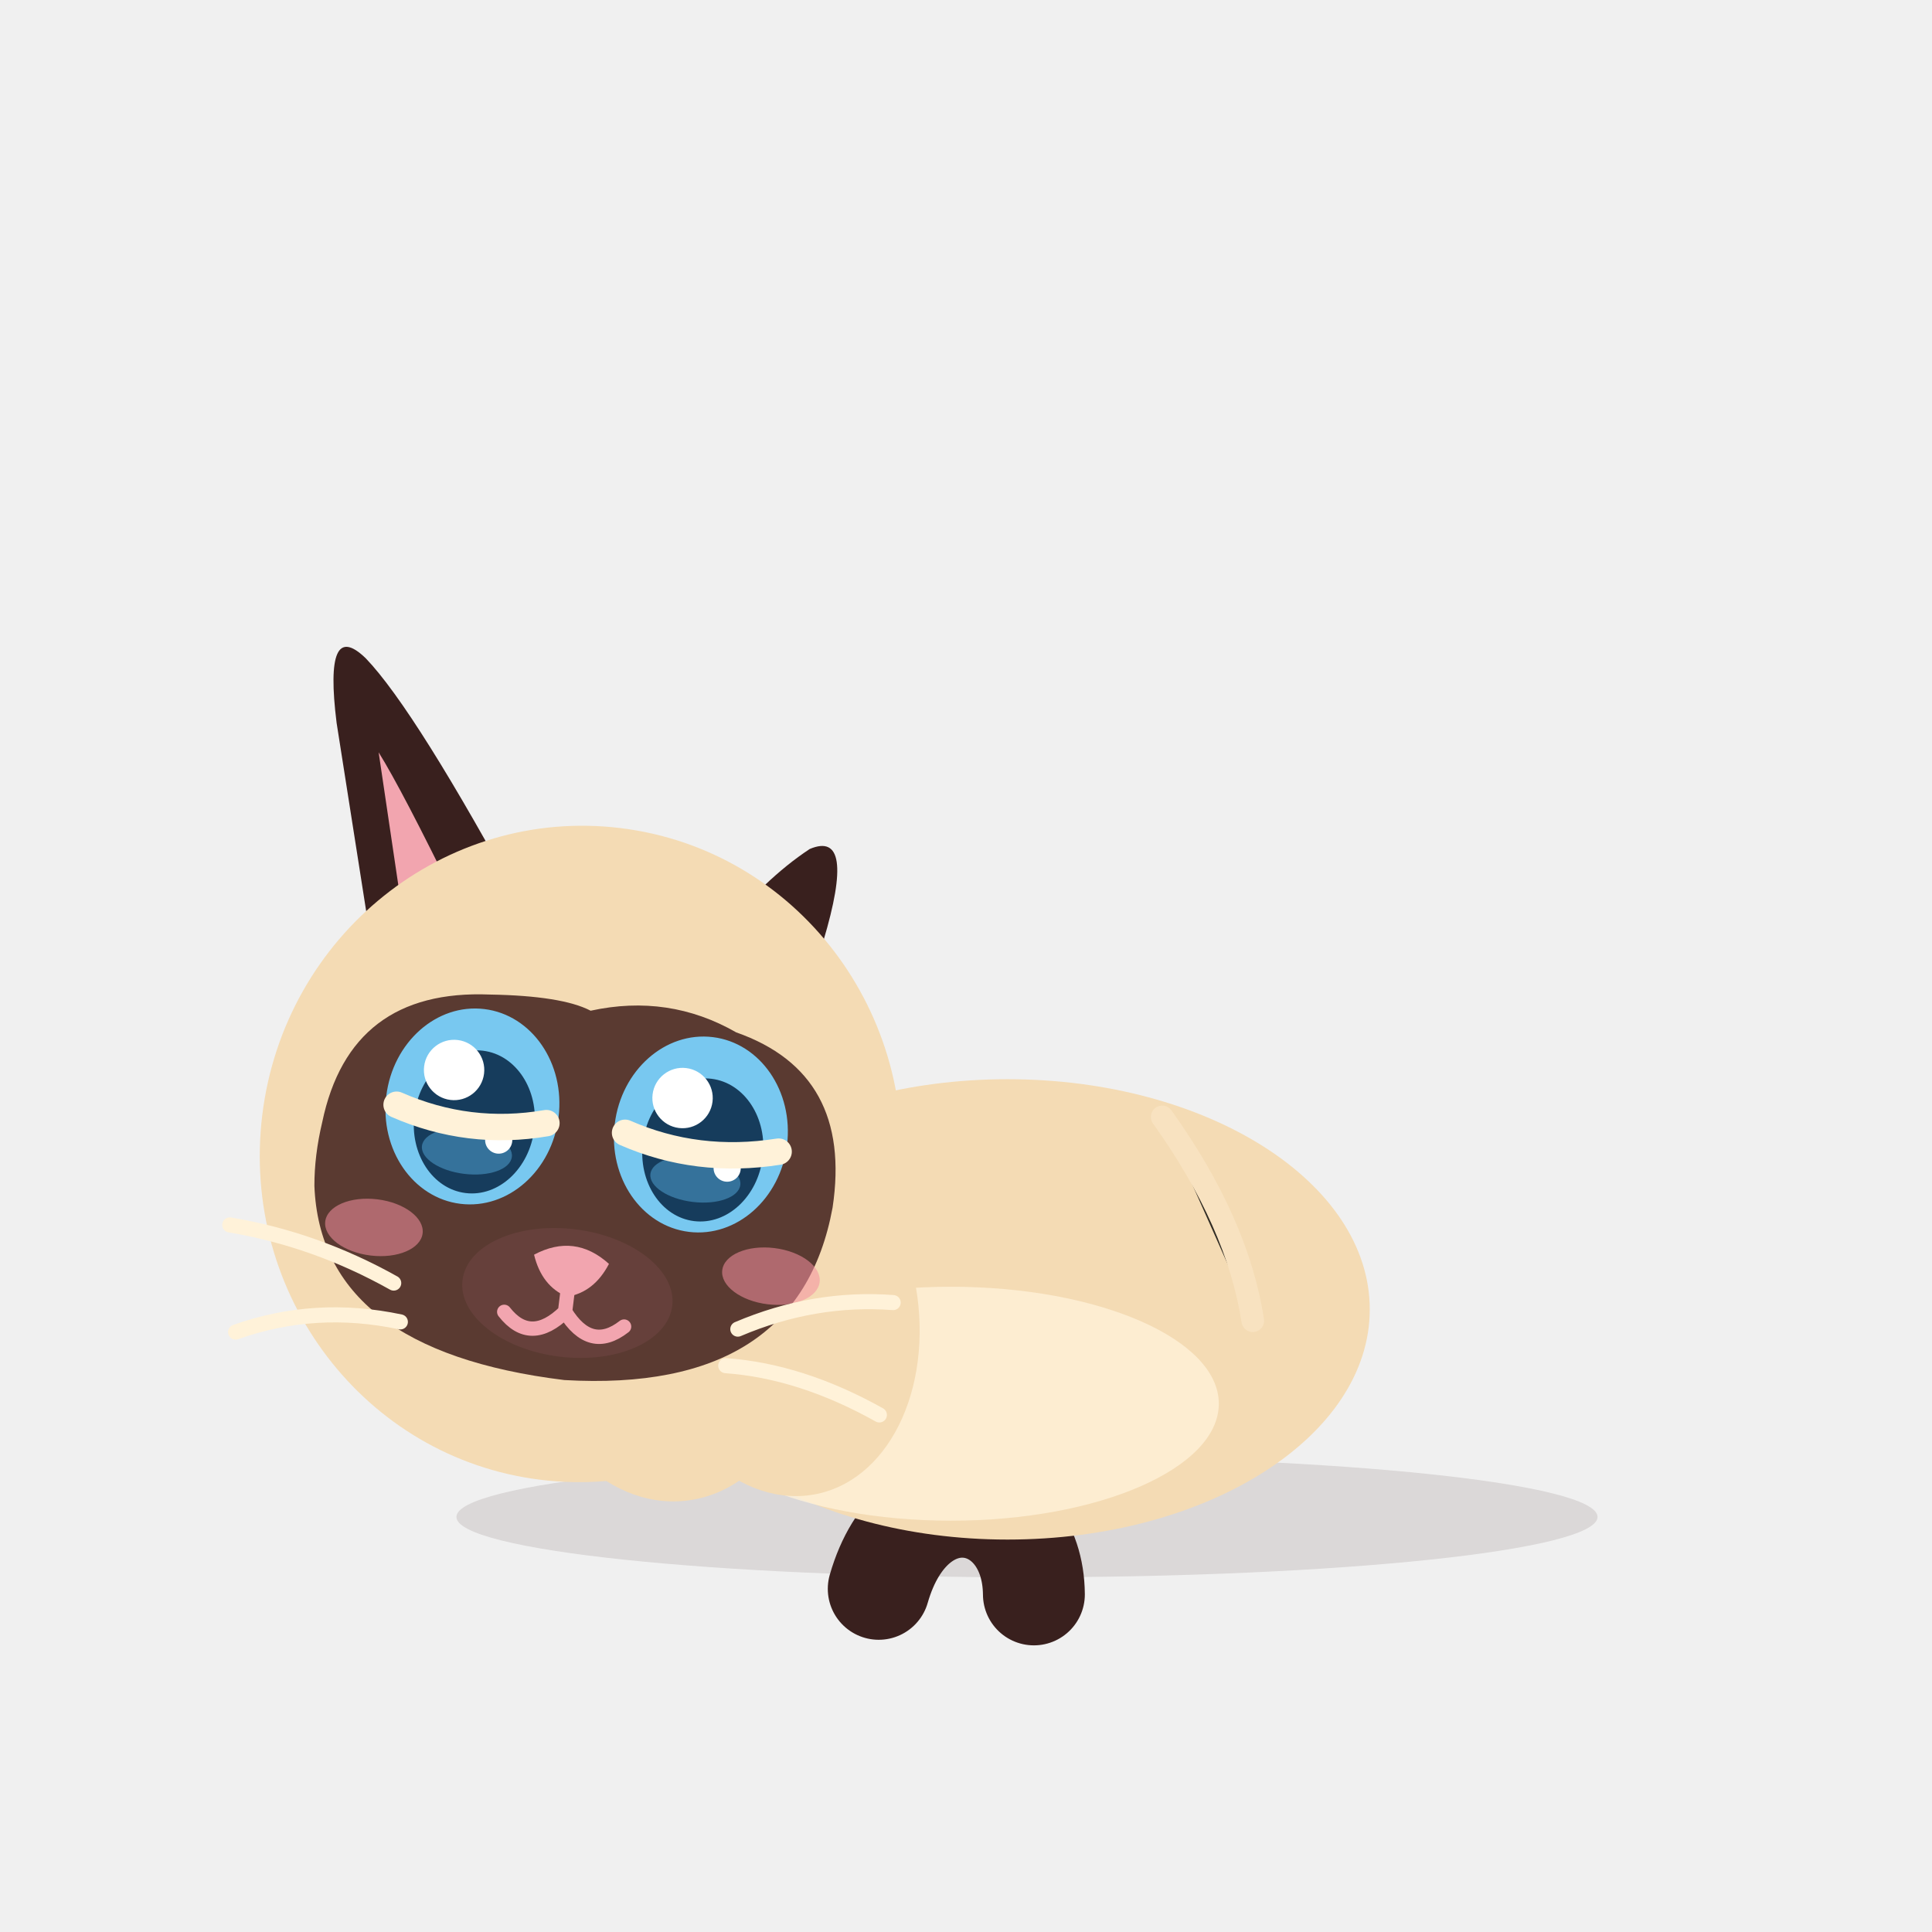
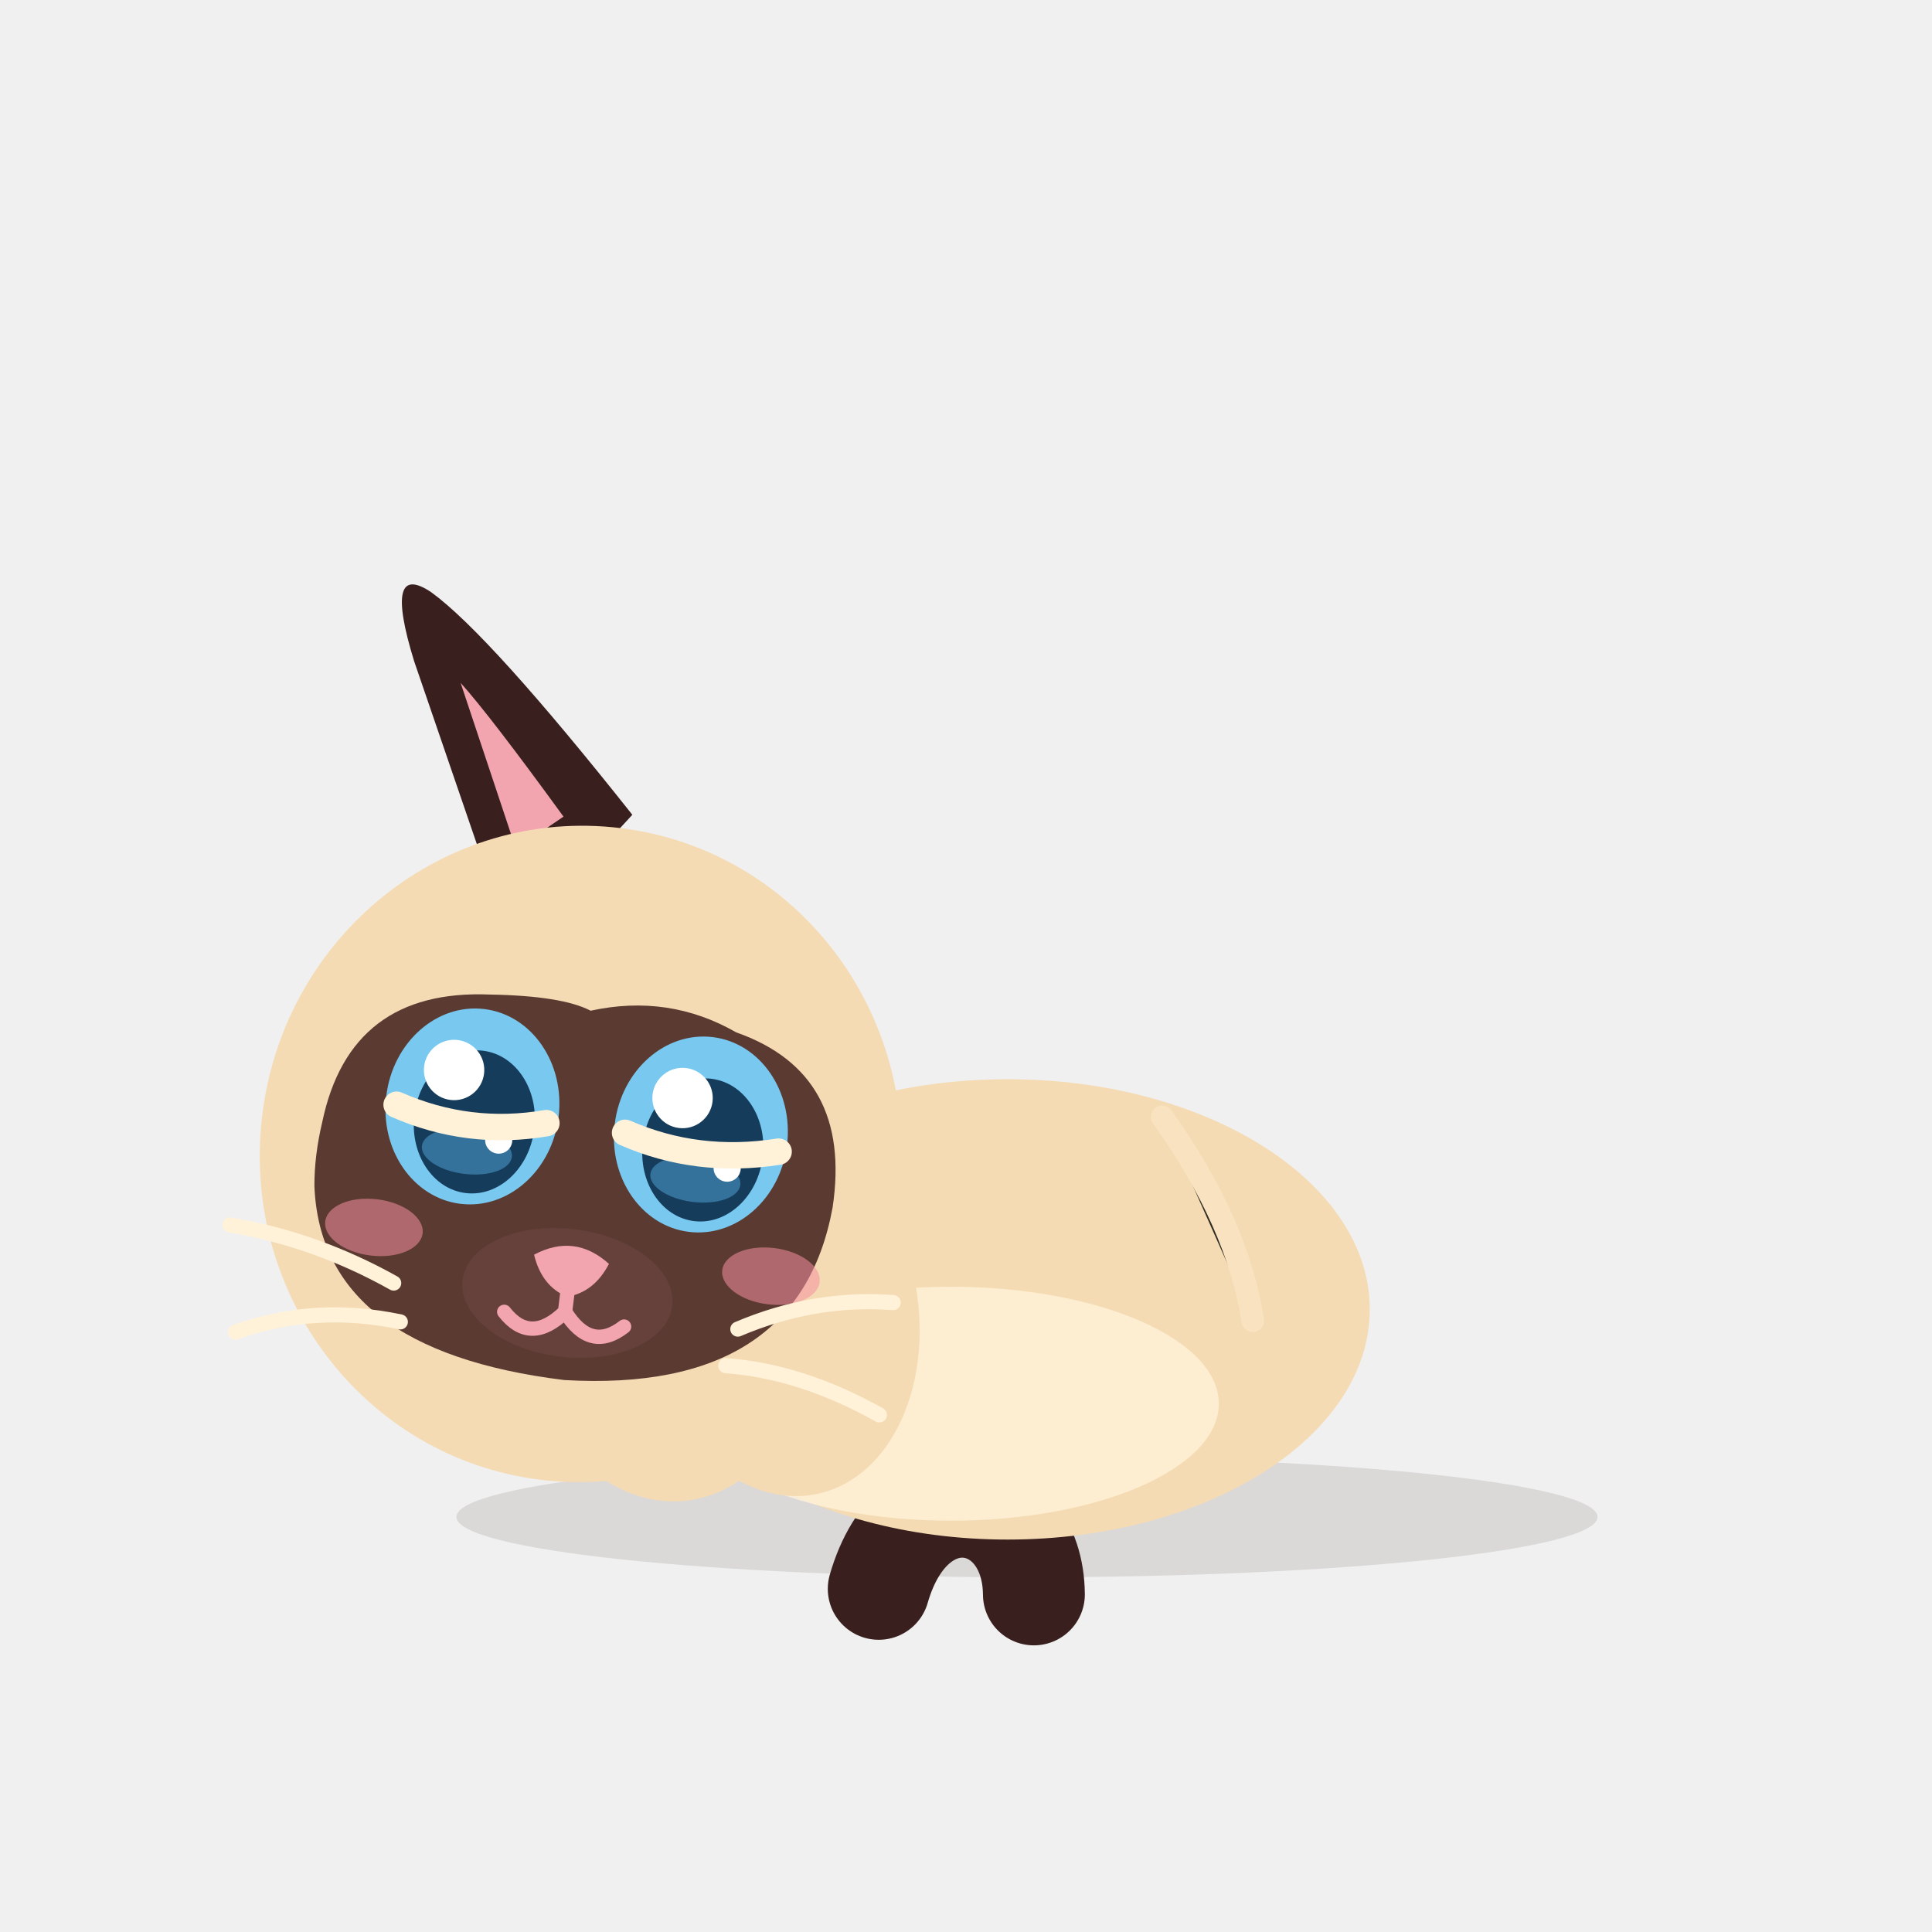
<svg xmlns="http://www.w3.org/2000/svg" viewBox="0 0 512 512" width="512" height="512" role="img" aria-label="Azami · Dort">
  <style>
*{animation-fill-mode:both}
- #character{transform-box:view-box;transform-origin:255px 402px}#core{transform-box:view-box;transform-origin:268px 330px}#neck{transform-box:view-box;transform-origin:196px 300px}#head{transform-box:view-box;transform-origin:178px 290px}#ear-left{transform-box:view-box;transform-origin:112px 170px}#ear-right{transform-box:view-box;transform-origin:231px 170px}#tail{transform-box:view-box;transform-origin:339px 296px}#tail-tip{transform-box:view-box;transform-origin:377px 214px}#eye-l{transform-box:view-box;transform-origin:146px 211px}#eye-r{transform-box:view-box;transform-origin:207px 211px}#pupils-l{transform-box:view-box;transform-origin:146px 211px}#pupils-r{transform-box:view-box;transform-origin:207px 211px}#mouth-open{transform-box:view-box;transform-origin:177px 262px}#blush{transform-box:view-box;transform-origin:177px 245px}#whiskers{transform-box:view-box;transform-origin:177px 262px}#front-near{transform-box:view-box;transform-origin:211px 312px}#front-far{transform-box:view-box;transform-origin:210px 312px}#back-near{transform-box:view-box;transform-origin:324px 316px}#back-far{transform-box:view-box;transform-origin:320px 316px}#Xz0{transform-box:view-box;transform-origin:280px 232px}#Xz1{transform-box:view-box;transform-origin:330px 178px}#Xz2{transform-box:view-box;transform-origin:392px 112px}
- #Xz0{opacity:0}#Xz1{opacity:0}#Xz2{opacity:0}#eyes-happy{opacity:0}#mouth-open{opacity:0}#character{transform:translate(0px,50px) rotate(0deg) scale(1,1)}#front-near{transform:translate(-6px,-6px) rotate(84deg) scale(1,1)}#front-far{transform:translate(-2px,-10px) rotate(80deg) scale(1,1)}#back-near{transform:translate(-4px,-8px) rotate(78deg) scale(1,1)}#back-far{transform:translate(0px,-10px) rotate(74deg) scale(1,1)}#head{transform:translate(6px,16px) rotate(7deg) scale(1,1)}#neck{transform:translate(0px,8px) rotate(4deg) scale(1,1)}#tail{transform:translate(0px,6px) rotate(68deg) scale(1,1)}#tail-tip{transform:translate(0px,0px) rotate(-40deg) scale(1,1)}#ear-left{transform:translate(0px,0px) rotate(-8deg) scale(1,1)}#ear-right{transform:translate(0px,0px) rotate(6deg) scale(1,1)}#eye-l{transform:translate(0px,0px) rotate(0deg) scale(1,1)}#eye-r{transform:translate(0px,0px) rotate(0deg) scale(1,1)}#eyes-blink{transform:translate(0px,0px) rotate(0deg) scale(1,1)}#ground-shadow{transform:translate(0px,0px) rotate(0deg) scale(1.08,1)}
+ #character{transform-box:view-box;transform-origin:255px 402px}#core{transform-box:view-box;transform-origin:268px 330px}#neck{transform-box:view-box;transform-origin:196px 300px}#head{transform-box:view-box;transform-origin:178px 290px}#ear-left{transform-box:view-box;transform-origin:112px 170px}#ear-right{transform-box:view-box;transform-origin:231px 170px}#tail{transform-box:view-box;transform-origin:339px 296px}#tail-tip{transform-box:view-box;transform-origin:377px 214px}#eye-l{transform-box:view-box;transform-origin:146px 211px}#eye-r{transform-box:view-box;transform-origin:207px 211px}#pupils-l{transform-box:view-box;transform-origin:146px 211px}#pupils-r{transform-box:view-box;transform-origin:207px 211px}#mouth-open{transform-box:view-box;transform-origin:177px 262px}#blush{transform-box:view-box;transform-origin:177px 245px}#whiskers{transform-box:view-box;transform-origin:177px 262px}#front-near{transform-box:view-box;transform-origin:211px 312px}#front-far{transform-box:view-box;transform-origin:210px 312px}#back-near{transform-box:view-box;transform-origin:324px 316px}#back-far{transform-box:view-box;transform-origin:320px 316px}#ground-shadow{transform-box:view-box;transform-origin:252px 402px}#Xz0{transform-box:view-box;transform-origin:232px 214px}#Xz1{transform-box:view-box;transform-origin:214px 150px}#Xz2{transform-box:view-box;transform-origin:184px 74px}
+ #Xz0{opacity:0}#Xz1{opacity:0}#Xz2{opacity:0}#eyes-happy{opacity:0}#mouth-open{opacity:0}#character{transform:translate(0px,50px) rotate(0deg) scale(1,1)}#front-near{transform:translate(-6px,-6px) rotate(84deg) scale(1,1)}#front-far{transform:translate(-2px,-10px) rotate(80deg) scale(1,1)}#back-near{transform:translate(-4px,-8px) rotate(78deg) scale(1,1)}#back-far{transform:translate(0px,-10px) rotate(74deg) scale(1,1)}#head{transform:translate(6px,16px) rotate(7deg) scale(1,1)}#neck{transform:translate(0px,8px) rotate(4deg) scale(1,1)}#tail{transform:translate(0px,6px) rotate(68deg) scale(1,1)}#tail-tip{transform:translate(0px,0px) rotate(-40deg) scale(1,1)}#ear-left{transform:translate(0px,0px) rotate(-18deg) scale(1,1)}#ear-right{transform:translate(0px,0px) rotate(16deg) scale(1,1)}#eye-l{transform:translate(0px,0px) rotate(0deg) scale(1,1)}#eye-r{transform:translate(0px,0px) rotate(0deg) scale(1,1)}#eyes-blink{transform:translate(0px,0px) rotate(0deg) scale(1,1)}#ground-shadow{transform:translate(0px,0px) rotate(0deg) scale(1.08,1)}

</style>
  <g id="ground-shadow">
    <ellipse cx="252" cy="402" rx="140" ry="16" fill="#39201E" opacity=".12" />
  </g>
  <g id="character">
    <g id="tail">
      <path d="M334 302 C363 286 384 250 377 212" stroke="#39201E" stroke-width="27" stroke-linecap="round" fill="none" />
      <path d="M336 302 C365 279 379 251 374 226" stroke="#6B403A" stroke-width="4" stroke-linecap="round" fill="none" opacity=".28" />
      <g id="tail-tip">
        <path d="M377 213 C370 180 401 171 414 195" stroke="#39201E" stroke-width="27" stroke-linecap="round" fill="none" />
      </g>
    </g>
    <g id="back-far">
      <path d="M320 313 Q314 343 322 376" stroke="#DFC49F" stroke-width="26" fill="none" stroke-linecap="round" />
      <ellipse cx="324" cy="384" rx="19" ry="14" fill="#39201E" />
    </g>
    <g id="front-far">
      <path d="M210 309 Q198 344 205 377" stroke="#E6CCA7" stroke-width="27" fill="none" stroke-linecap="round" />
      <ellipse cx="205" cy="385" rx="19" ry="13" fill="#39201E" />
    </g>
    <g id="core">
      <ellipse cx="267" cy="297" rx="96" ry="61" fill="#F4DBB4" />
      <ellipse cx="252" cy="322" rx="71" ry="31" fill="#FFF2D9" opacity=".78" />
      <ellipse cx="206" cy="296" rx="37" ry="51" transform="rotate(-12 206 296)" fill="#F4DBB4" />
      <path d="M308 246 Q328 274 332 300" stroke="#F9E4C3" stroke-width="6" opacity=".8" stroke-linecap="round" />
    </g>
    <g id="back-near">
      <path d="M324 313 Q332 342 335 377" stroke="#F4DBB4" stroke-width="29" fill="none" stroke-linecap="round" />
      <ellipse cx="337" cy="384" rx="21" ry="15" fill="#39201E" />
    </g>
    <g id="neck">
      <ellipse cx="196" cy="276" rx="39" ry="51" transform="rotate(-10 196 276)" fill="#F4DBB4" />
    </g>
    <g id="head">
      <g id="ear-left">
        <path d="M130 178 Q102 124 89 110 Q78 99 81 127 L92 206Z" fill="#39201E" />
        <path d="M112 175 Q98 145 92 135 L98 181Z" fill="#F2A5AF" />
      </g>
      <g id="ear-right">
        <path d="M206 177 Q219 129 239 108 Q250 100 248 131 L253 196Z" fill="#39201E" />
        <path d="M220 174 Q235 146 241 133 L242 176Z" fill="#F2A5AF" />
      </g>
      <ellipse cx="176" cy="220" rx="85" ry="87" fill="#F4DBB4" />
      <path d="M107 220 Q110 184 147 181 Q166 179 174 182 Q194 175 213 183 Q245 190 244 226 Q241 276 179 280 Q114 280 107 237 Q106 229 107 220Z" fill="#5A3A31" />
      <g id="blush">
        <ellipse cx="124" cy="246" rx="13" ry="7.5" fill="#F48FA0" opacity=".55" />
        <ellipse cx="230" cy="246" rx="13" ry="7.5" fill="#F48FA0" opacity=".55" />
      </g>
      <g id="eye-l">
        <g transform="translate(146 211)">
          <g id="pupils-l">
            <ellipse rx="23" ry="26" fill="#78C8F0" />
            <ellipse cx="1" cy="4" rx="16" ry="19" fill="#163C5C" />
            <ellipse cx="0" cy="12" rx="12" ry="6" fill="#4E9FCF" opacity=".55" />
            <circle cx="-6" cy="-9" r="8" fill="#FFFFFF" />
            <circle cx="8" cy="8" r="3.6" fill="#FFFFFF" />
            <circle cx="-11" cy="5" r="1.8" fill="#FFFFFF" opacity=".9" />
          </g>
        </g>
      </g>
      <g id="eye-r">
        <g transform="translate(207 211)">
          <g id="pupils-r">
            <ellipse rx="23" ry="26" fill="#78C8F0" />
            <ellipse cx="1" cy="4" rx="16" ry="19" fill="#163C5C" />
            <ellipse cx="0" cy="12" rx="12" ry="6" fill="#4E9FCF" opacity=".55" />
            <circle cx="-6" cy="-9" r="8" fill="#FFFFFF" />
            <circle cx="8" cy="8" r="3.6" fill="#FFFFFF" />
            <circle cx="-11" cy="5" r="1.8" fill="#FFFFFF" opacity=".9" />
          </g>
        </g>
      </g>
      <g id="eyes-blink">
        <path d="M126 213 Q146 219 166 213 M187 213 Q207 219 228 213" stroke="#FFF2D9" stroke-width="7" stroke-linecap="round" fill="none" />
      </g>
      <g id="eyes-happy">
        <path d="M127 218 Q146 194 165 218 M188 218 Q207 194 226 218" stroke="#FFF2D9" stroke-width="7.5" stroke-linecap="round" fill="none" />
      </g>
      <ellipse cx="177" cy="257" rx="28" ry="17" fill="#66403B" />
      <path d="M167 248 Q177 241 187 248 Q184 256 177 258 Q170 256 167 248Z" fill="#F2A5AF" />
      <g id="mouth-smile" stroke="#F2A5AF" stroke-width="3.8" stroke-linecap="round" fill="none">
        <path d="M177 257 V262 M177 262 Q169 272 161 264 M177 262 Q185 272 193 264" />
      </g>
      <g id="mouth-open">
        <ellipse cx="177" cy="268" rx="11" ry="13" fill="#8F4357" />
        <path d="M170 274 Q177 266 184 274 Q177 281 170 274Z" fill="#F6A2B0" />
      </g>
      <g id="whiskers" stroke="#FFF2D9" stroke-width="4" stroke-linecap="round" fill="none">
        <path d="M131 260 Q109 251 86 250 M134 270 Q111 268 91 278 M223 261 Q242 250 263 249 M221 271 Q241 270 263 279" />
      </g>
    </g>
    <g id="front-near">
      <path d="M211 309 Q203 343 215 375" stroke="#DFC49F" stroke-width="35" fill="none" stroke-linecap="round" />
      <path d="M211 309 Q203 343 215 375" stroke="#F4DBB4" stroke-width="29" fill="none" stroke-linecap="round" />
      <ellipse cx="215" cy="385" rx="21" ry="16" fill="#39201E" />
      <path d="M209 389 L209 394 M220 389 L220 394" stroke="#F2C8A5" stroke-width="2" opacity=".56" />
    </g>
  </g>
  <g id="Xz0">
-     <path d="M265.72 215.0 H294.28 L265.72 249.0 H294.28" fill="none" stroke="#FFFDF8" stroke-width="14.48" stroke-linecap="round" stroke-linejoin="round" />
-     <path d="M265.72 215.0 H294.28 L265.72 249.0 H294.28" fill="none" stroke="#39201E" stroke-width="7.48" stroke-linecap="round" stroke-linejoin="round" />
+     <path d="M217.72 197.0 H246.28 L217.72 231.0 H246.28" fill="none" stroke="#FFFDF8" stroke-width="14.48" stroke-linecap="round" stroke-linejoin="round" />
+     <path d="M217.72 197.0 H246.28 L217.72 231.0 H246.28" fill="none" stroke="#39201E" stroke-width="7.48" stroke-linecap="round" stroke-linejoin="round" />
  </g>
  <g id="Xz1">
-     <path d="M309.84 154.0 H350.16 L309.84 202.0 H350.16" fill="none" stroke="#FFFDF8" stroke-width="17.56" stroke-linecap="round" stroke-linejoin="round" />
-     <path d="M309.84 154.0 H350.16 L309.84 202.0 H350.16" fill="none" stroke="#39201E" stroke-width="10.56" stroke-linecap="round" stroke-linejoin="round" />
+     <path d="M193.84 126.0 H234.16 L193.84 174.0 H234.16" fill="none" stroke="#FFFDF8" stroke-width="17.56" stroke-linecap="round" stroke-linejoin="round" />
+     <path d="M193.84 126.0 H234.16 L193.84 174.0 H234.16" fill="none" stroke="#39201E" stroke-width="10.56" stroke-linecap="round" stroke-linejoin="round" />
  </g>
  <g id="Xz2">
-     <path d="M365.12 80.0 H418.88 L365.12 144.0 H418.88" fill="none" stroke="#FFFDF8" stroke-width="21.08" stroke-linecap="round" stroke-linejoin="round" />
-     <path d="M365.12 80.0 H418.88 L365.12 144.0 H418.88" fill="none" stroke="#39201E" stroke-width="14.08" stroke-linecap="round" stroke-linejoin="round" />
+     <path d="M157.12 42.0 H210.88 L157.12 106.0 H210.88" fill="none" stroke="#FFFDF8" stroke-width="21.08" stroke-linecap="round" stroke-linejoin="round" />
+     <path d="M157.12 42.0 H210.88 L157.12 106.0 H210.88" fill="none" stroke="#39201E" stroke-width="14.08" stroke-linecap="round" stroke-linejoin="round" />
  </g>
</svg>
